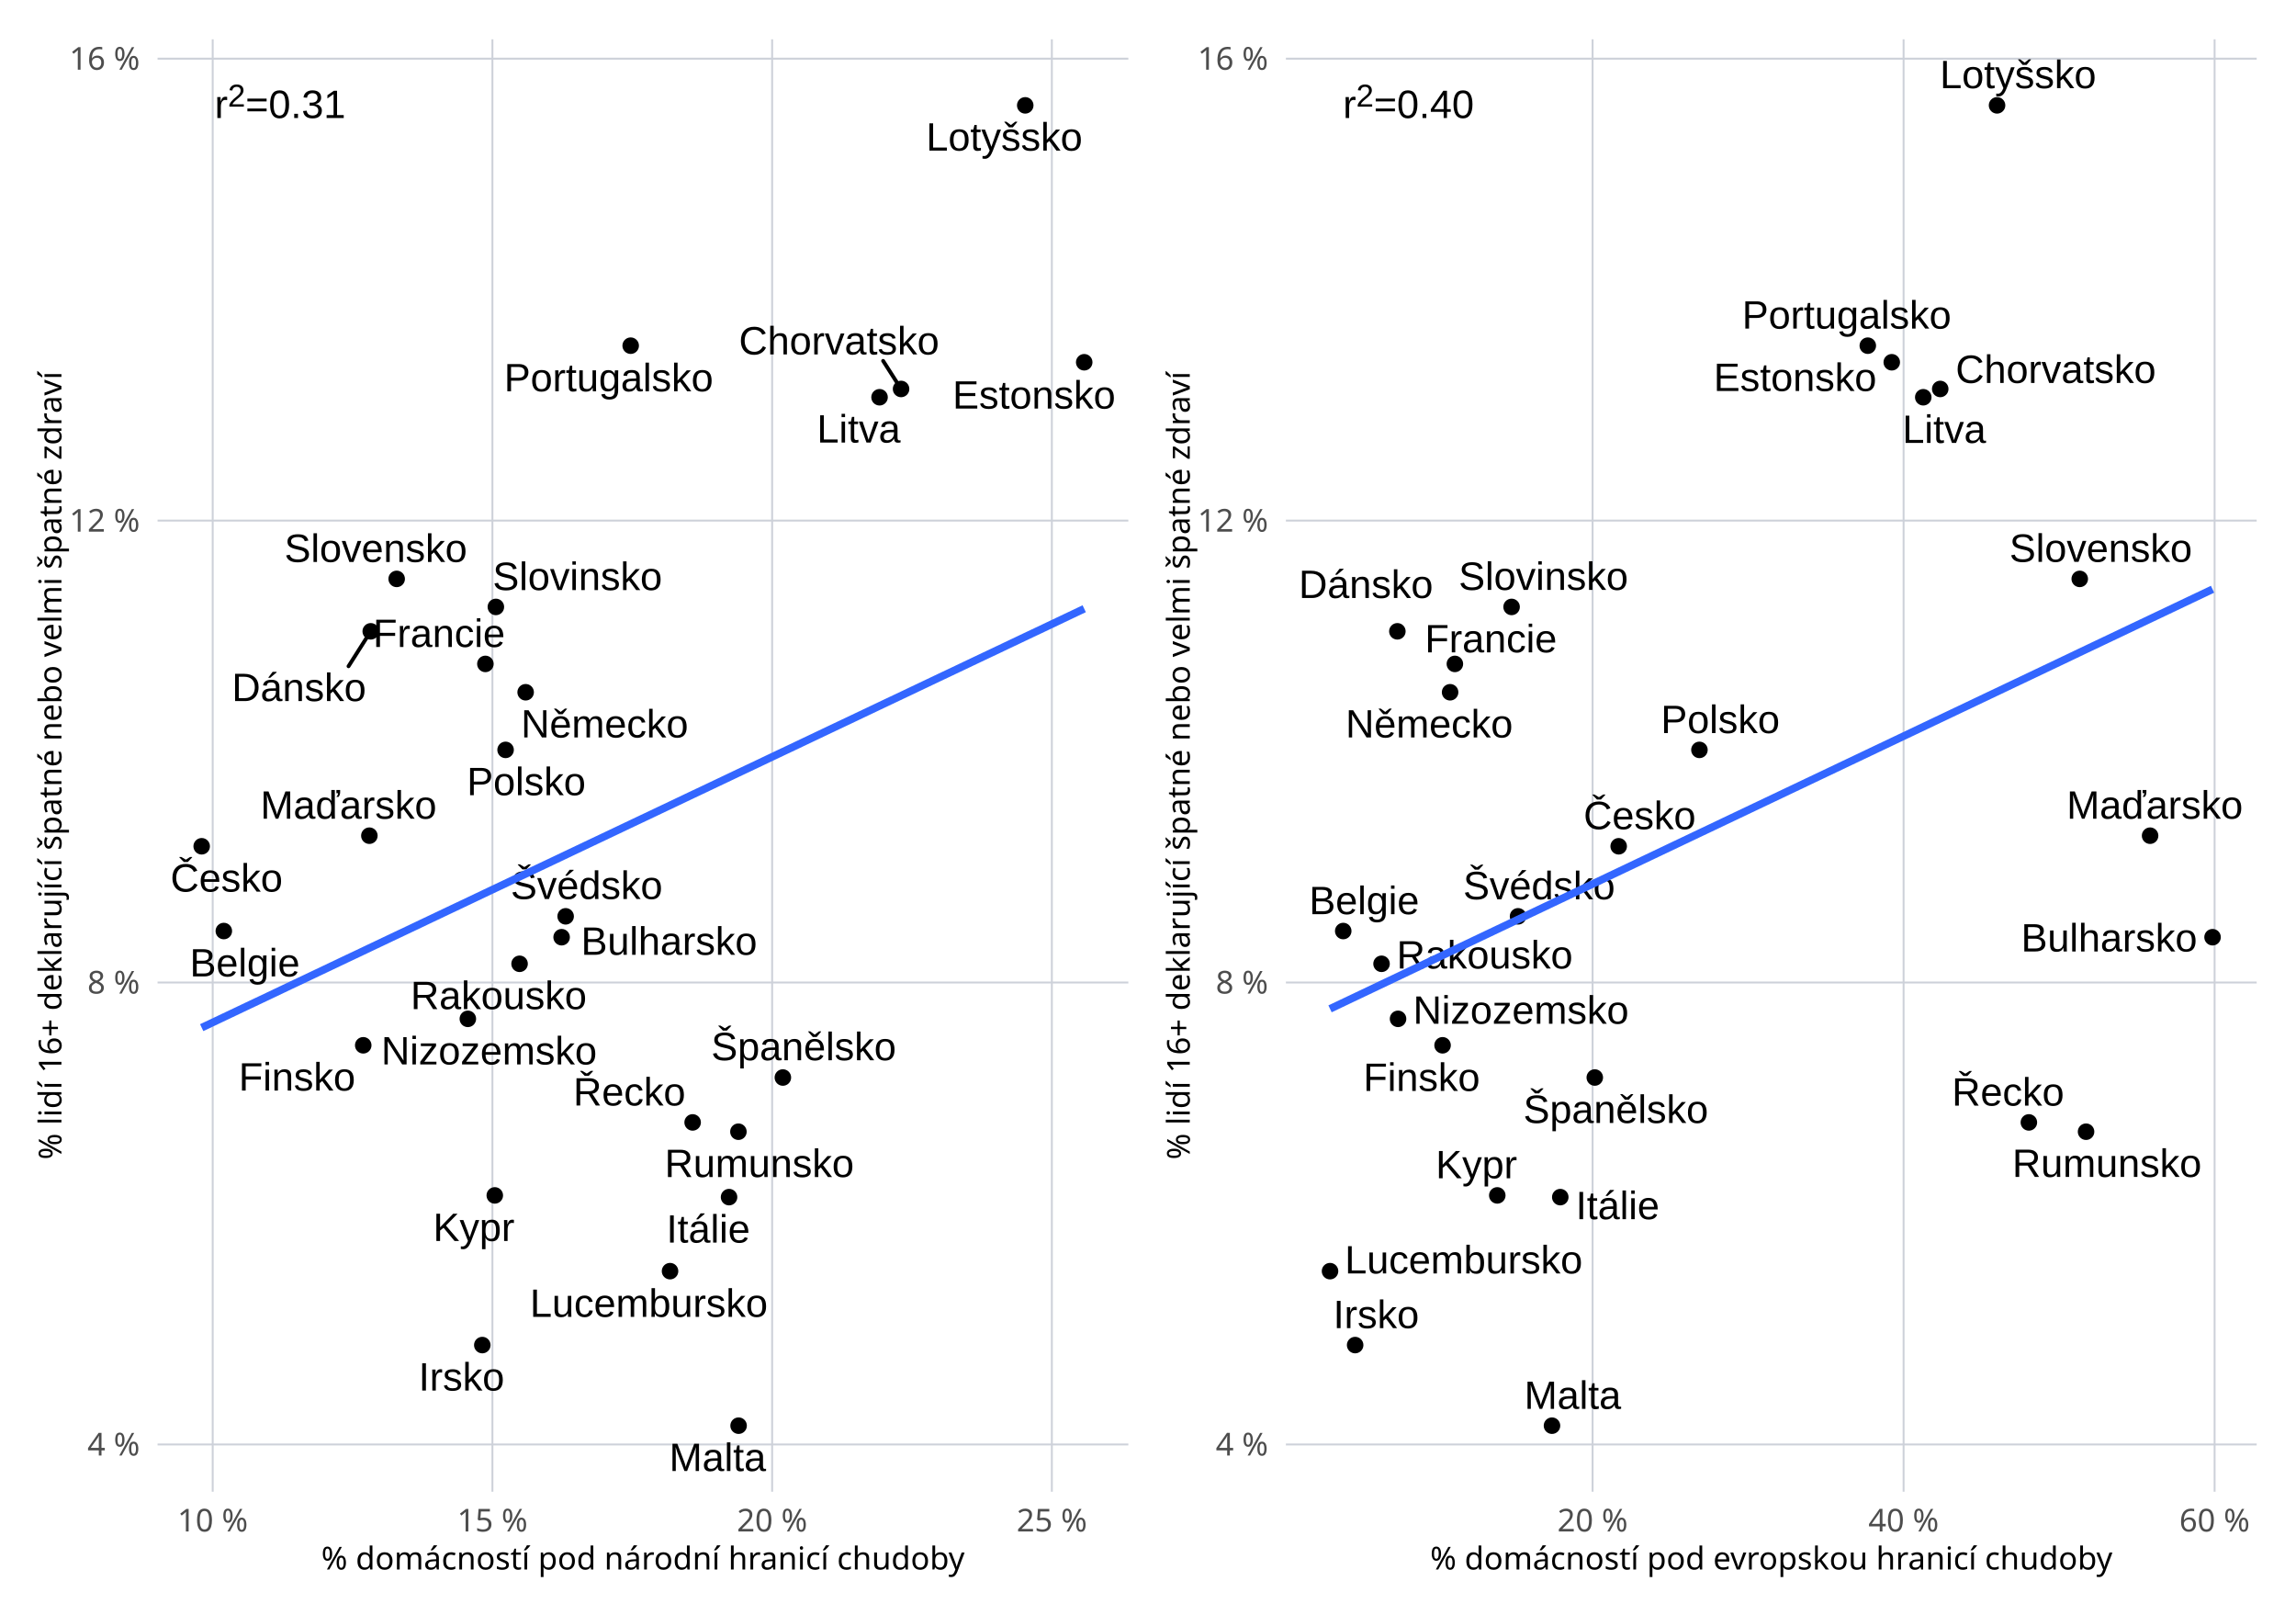
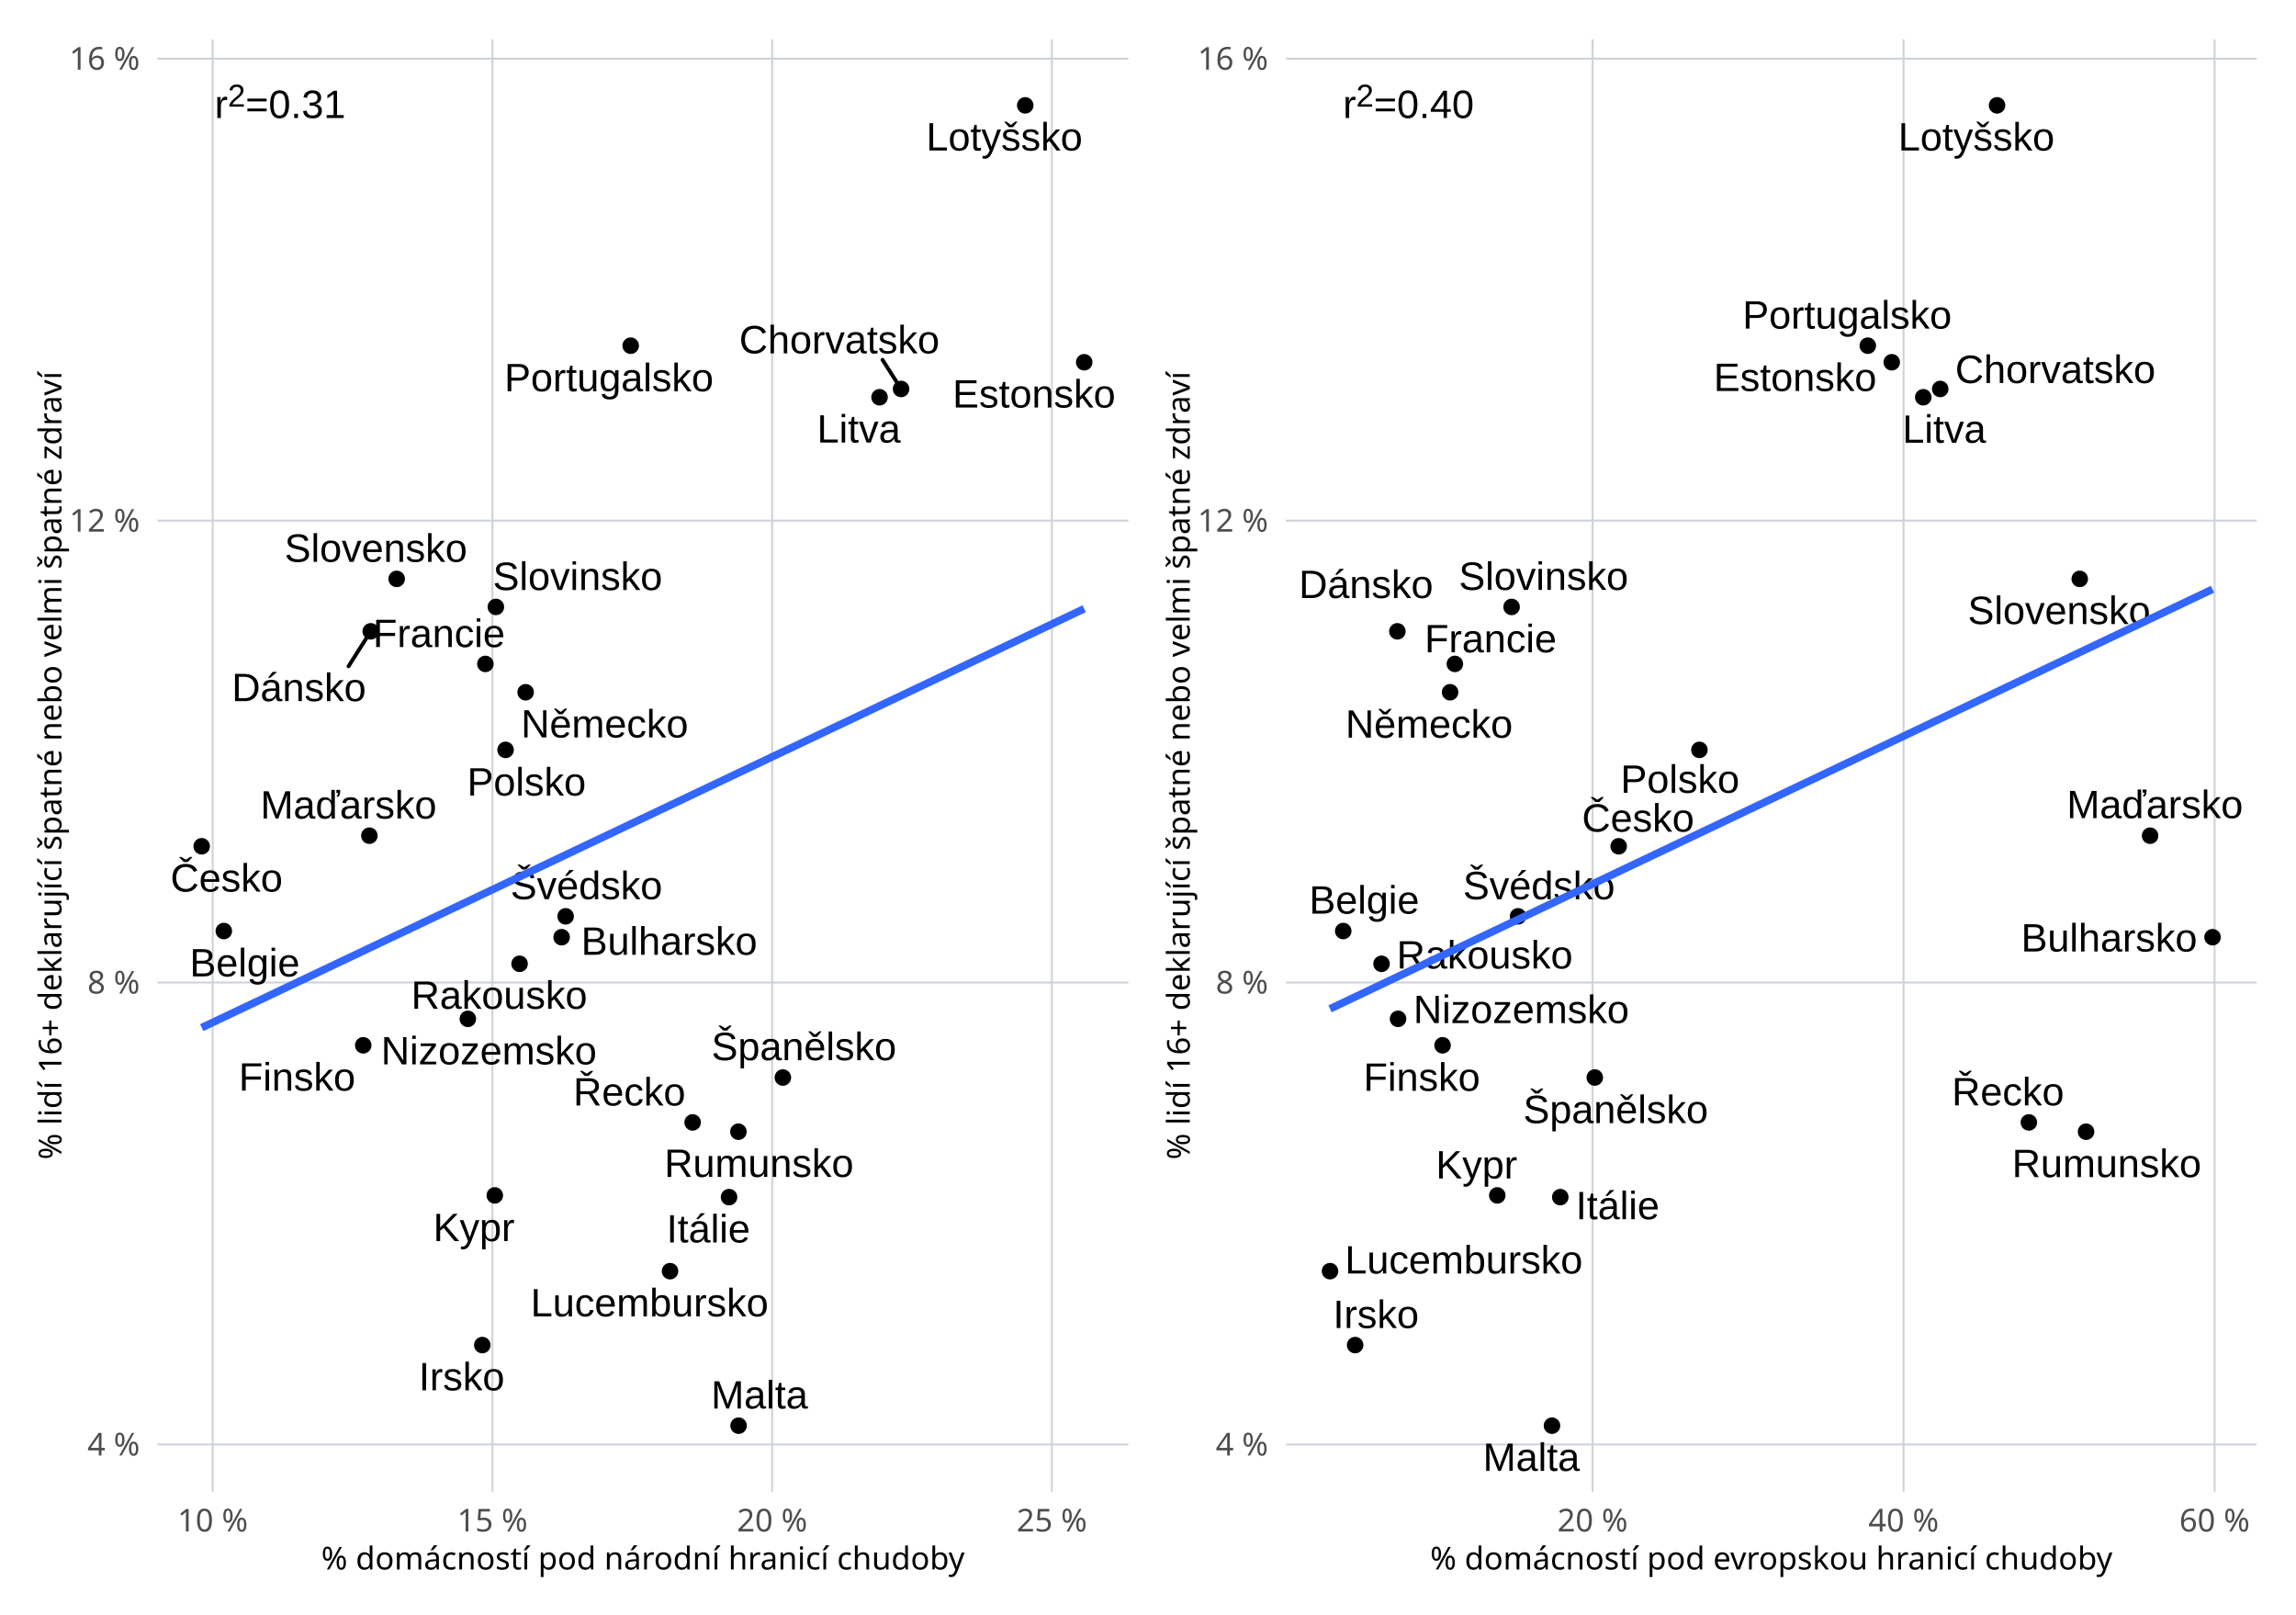
<svg xmlns="http://www.w3.org/2000/svg" class="svglite" width="640.00pt" height="450.00pt" viewBox="0 0 640.00 450.00">
  <defs>
    <style type="text/css">
    .svglite line, .svglite polyline, .svglite polygon, .svglite path, .svglite rect, .svglite circle {
      fill: none;
      stroke: #000000;
      stroke-linecap: round;
      stroke-linejoin: round;
      stroke-miterlimit: 10.00;
    }
    .svglite text {
      white-space: pre;
    }
  </style>
  </defs>
  <rect width="100%" height="100%" style="stroke: none; fill: #FFFFFF;" />
  <defs>
    <clipPath id="cpMC4wMHw2NDAuMDB8MC4wMHw0NTAuMDA=">
      <rect x="0.00" y="0.00" width="640.00" height="450.00" />
    </clipPath>
  </defs>
  <g clip-path="url(#cpMC4wMHw2NDAuMDB8MC4wMHw0NTAuMDA=)">
    <rect x="0" y="0.00" width="640.00" height="450.00" style="stroke-width: 1.07; stroke: #FFFFFF; fill: #FFFFFF;" />
  </g>
  <defs>
    <clipPath id="cpNDMuOTJ8NjI5LjA0fDEwLjk2fDQxNS42OQ==">
      <rect x="43.92" y="10.96" width="585.12" height="404.73" />
    </clipPath>
  </defs>
  <g clip-path="url(#cpNDMuOTJ8NjI5LjA0fDEwLjk2fDQxNS42OQ==)">
</g>
  <g clip-path="url(#cpMC4wMHw2NDAuMDB8MC4wMHw0NTAuMDA=)">
</g>
  <defs>
    <clipPath id="cpNS40OHwzMjAuMDB8NS40OHw0NDQuNTI=">
      <rect x="5.48" y="5.48" width="314.52" height="439.04" />
    </clipPath>
  </defs>
  <g clip-path="url(#cpNS40OHwzMjAuMDB8NS40OHw0NDQuNTI=)">
</g>
  <g clip-path="url(#cpMC4wMHw2NDAuMDB8MC4wMHw0NTAuMDA=)">
</g>
  <defs>
    <clipPath id="cpNDMuOTJ8MzE0LjUyfDEwLjk2fDQxNS42OQ==">
      <rect x="43.92" y="10.96" width="270.60" height="404.73" />
    </clipPath>
  </defs>
  <g clip-path="url(#cpNDMuOTJ8MzE0LjUyfDEwLjk2fDQxNS42OQ==)">
    <polyline points="43.92,402.52 314.52,402.52 " style="stroke-width: 0.53; stroke: #CDD1D9; stroke-linecap: butt;" />
    <polyline points="43.92,273.79 314.52,273.79 " style="stroke-width: 0.53; stroke: #CDD1D9; stroke-linecap: butt;" />
    <polyline points="43.92,145.07 314.52,145.07 " style="stroke-width: 0.53; stroke: #CDD1D9; stroke-linecap: butt;" />
    <polyline points="43.92,16.35 314.52,16.35 " style="stroke-width: 0.53; stroke: #CDD1D9; stroke-linecap: butt;" />
    <polyline points="59.29,415.69 59.29,10.96 " style="stroke-width: 0.53; stroke: #CDD1D9; stroke-linecap: butt;" />
    <polyline points="137.26,415.69 137.26,10.96 " style="stroke-width: 0.53; stroke: #CDD1D9; stroke-linecap: butt;" />
    <polyline points="215.23,415.69 215.23,10.96 " style="stroke-width: 0.53; stroke: #CDD1D9; stroke-linecap: butt;" />
    <polyline points="293.20,415.69 293.20,10.96 " style="stroke-width: 0.53; stroke: #CDD1D9; stroke-linecap: butt;" />
    <circle cx="156.55" cy="261.17" r="1.95" style="stroke-width: 0.71; fill: #000000;" />
    <circle cx="102.96" cy="232.88" r="1.95" style="stroke-width: 0.71; fill: #000000;" />
    <circle cx="110.57" cy="161.32" r="1.95" style="stroke-width: 0.71; fill: #000000;" />
    <circle cx="193.07" cy="312.78" r="1.95" style="stroke-width: 0.71; fill: #000000;" />
    <circle cx="205.83" cy="315.37" r="1.95" style="stroke-width: 0.71; fill: #000000;" />
    <circle cx="251.17" cy="108.39" r="1.95" style="stroke-width: 0.71; fill: #000000;" />
    <circle cx="285.78" cy="29.36" r="1.95" style="stroke-width: 0.71; fill: #000000;" />
    <circle cx="245.17" cy="110.70" r="1.95" style="stroke-width: 0.71; fill: #000000;" />
    <circle cx="175.80" cy="96.33" r="1.95" style="stroke-width: 0.71; fill: #000000;" />
    <circle cx="302.22" cy="100.95" r="1.95" style="stroke-width: 0.71; fill: #000000;" />
    <circle cx="140.93" cy="208.97" r="1.95" style="stroke-width: 0.71; fill: #000000;" />
    <circle cx="56.22" cy="235.83" r="1.95" style="stroke-width: 0.71; fill: #000000;" />
    <circle cx="205.88" cy="397.29" r="1.95" style="stroke-width: 0.71; fill: #000000;" />
    <circle cx="137.92" cy="333.12" r="1.95" style="stroke-width: 0.71; fill: #000000;" />
    <circle cx="218.22" cy="300.27" r="1.95" style="stroke-width: 0.71; fill: #000000;" />
    <circle cx="138.22" cy="169.13" r="1.95" style="stroke-width: 0.71; fill: #000000;" />
    <circle cx="203.22" cy="333.60" r="1.95" style="stroke-width: 0.71; fill: #000000;" />
    <circle cx="135.30" cy="185.01" r="1.95" style="stroke-width: 0.71; fill: #000000;" />
    <circle cx="146.52" cy="192.91" r="1.95" style="stroke-width: 0.71; fill: #000000;" />
    <circle cx="157.67" cy="255.35" r="1.95" style="stroke-width: 0.71; fill: #000000;" />
    <circle cx="103.34" cy="175.93" r="1.95" style="stroke-width: 0.71; fill: #000000;" />
    <circle cx="62.39" cy="259.45" r="1.95" style="stroke-width: 0.71; fill: #000000;" />
    <circle cx="130.41" cy="283.92" r="1.95" style="stroke-width: 0.71; fill: #000000;" />
    <circle cx="101.25" cy="291.29" r="1.95" style="stroke-width: 0.71; fill: #000000;" />
    <circle cx="134.44" cy="374.83" r="1.95" style="stroke-width: 0.71; fill: #000000;" />
    <circle cx="144.83" cy="268.58" r="1.95" style="stroke-width: 0.71; fill: #000000;" />
    <circle cx="186.77" cy="354.23" r="1.95" style="stroke-width: 0.71; fill: #000000;" />
-     <line x1="246.17" y1="100.57" x2="250.66" y2="107.59" style="stroke-width: 1.07;" />
-     <line x1="97.15" y1="185.66" x2="102.83" y2="176.73" style="stroke-width: 1.07;" />
-     <text x="186.50" y="266.07" text-anchor="middle" style="font-size: 11.04px; font-family: &quot;Arial&quot;;" textLength="49.05px" lengthAdjust="spacingAndGlyphs">Bulharsko</text>
-     <text x="97.15" y="228.15" text-anchor="middle" style="font-size: 11.04px; font-family: &quot;Arial&quot;;" textLength="49.57px" lengthAdjust="spacingAndGlyphs">Maďarsko</text>
-     <text x="104.74" y="156.60" text-anchor="middle" style="font-size: 11.04px; font-family: &quot;Arial&quot;;" textLength="50.89px" lengthAdjust="spacingAndGlyphs">Slovensko</text>
-     <text x="175.44" y="308.06" text-anchor="middle" style="font-size: 11.04px; font-family: &quot;Arial&quot;;" textLength="31.26px" lengthAdjust="spacingAndGlyphs">Řecko</text>
-     <text x="211.66" y="328.00" text-anchor="middle" style="font-size: 11.04px; font-family: &quot;Arial&quot;;" textLength="52.72px" lengthAdjust="spacingAndGlyphs">Rumunsko</text>
-     <text x="233.88" y="98.77" text-anchor="middle" style="font-size: 11.04px; font-family: &quot;Arial&quot;;" textLength="55.79px" lengthAdjust="spacingAndGlyphs">Chorvatsko</text>
-     <text x="279.95" y="41.96" text-anchor="middle" style="font-size: 11.04px; font-family: &quot;Arial&quot;;" textLength="43.53px" lengthAdjust="spacingAndGlyphs">Lotyšsko</text>
-     <text x="239.37" y="123.32" text-anchor="middle" style="font-size: 11.04px; font-family: &quot;Arial&quot;;" textLength="23.30px" lengthAdjust="spacingAndGlyphs">Litva</text>
-     <text x="169.66" y="109.05" text-anchor="middle" style="font-size: 11.04px; font-family: &quot;Arial&quot;;" textLength="58.25px" lengthAdjust="spacingAndGlyphs">Portugalsko</text>
-     <text x="288.23" y="113.86" text-anchor="middle" style="font-size: 11.04px; font-family: &quot;Arial&quot;;" textLength="45.37px" lengthAdjust="spacingAndGlyphs">Estonsko</text>
-     <text x="146.70" y="221.59" text-anchor="middle" style="font-size: 11.04px; font-family: &quot;Arial&quot;;" textLength="33.11px" lengthAdjust="spacingAndGlyphs">Polsko</text>
-     <text x="63.15" y="248.47" text-anchor="middle" style="font-size: 11.04px; font-family: &quot;Arial&quot;;" textLength="31.26px" lengthAdjust="spacingAndGlyphs">Česko</text>
-     <text x="200.04" y="409.93" text-anchor="middle" style="font-size: 11.04px; font-family: &quot;Arial&quot;;" textLength="26.97px" lengthAdjust="spacingAndGlyphs">Malta</text>
-     <text x="132.08" y="345.82" text-anchor="middle" style="font-size: 11.04px; font-family: &quot;Arial&quot;;" textLength="22.68px" lengthAdjust="spacingAndGlyphs">Kypr</text>
-     <text x="224.02" y="295.45" text-anchor="middle" style="font-size: 11.04px; font-family: &quot;Arial&quot;;" textLength="51.51px" lengthAdjust="spacingAndGlyphs">Španělsko</text>
-     <text x="160.96" y="164.43" text-anchor="middle" style="font-size: 11.04px; font-family: &quot;Arial&quot;;" textLength="47.20px" lengthAdjust="spacingAndGlyphs">Slovinsko</text>
-     <text x="197.42" y="346.27" text-anchor="middle" style="font-size: 11.04px; font-family: &quot;Arial&quot;;" textLength="23.30px" lengthAdjust="spacingAndGlyphs">Itálie</text>
-     <text x="122.38" y="180.29" text-anchor="middle" style="font-size: 11.04px; font-family: &quot;Arial&quot;;" textLength="36.78px" lengthAdjust="spacingAndGlyphs">Francie</text>
+     <line x1="246.00" y1="100.27" x2="250.66" y2="107.58" style="stroke-width: 1.07;" />
+     <line x1="97.15" y1="185.67" x2="102.83" y2="176.73" style="stroke-width: 1.07;" />
+     <text x="186.53" y="266.06" text-anchor="middle" style="font-size: 11.04px; font-family: &quot;Arial&quot;;" textLength="49.05px" lengthAdjust="spacingAndGlyphs">Bulharsko</text>
+     <text x="97.15" y="228.10" text-anchor="middle" style="font-size: 11.04px; font-family: &quot;Arial&quot;;" textLength="49.57px" lengthAdjust="spacingAndGlyphs">Maďarsko</text>
+     <text x="104.77" y="156.56" text-anchor="middle" style="font-size: 11.04px; font-family: &quot;Arial&quot;;" textLength="50.89px" lengthAdjust="spacingAndGlyphs">Slovensko</text>
+     <text x="175.44" y="308.07" text-anchor="middle" style="font-size: 11.04px; font-family: &quot;Arial&quot;;" textLength="31.26px" lengthAdjust="spacingAndGlyphs">Řecko</text>
+     <text x="211.56" y="327.97" text-anchor="middle" style="font-size: 11.04px; font-family: &quot;Arial&quot;;" textLength="52.72px" lengthAdjust="spacingAndGlyphs">Rumunsko</text>
+     <text x="233.96" y="98.47" text-anchor="middle" style="font-size: 11.04px; font-family: &quot;Arial&quot;;" textLength="55.79px" lengthAdjust="spacingAndGlyphs">Chorvatsko</text>
+     <text x="279.96" y="41.94" text-anchor="middle" style="font-size: 11.04px; font-family: &quot;Arial&quot;;" textLength="43.53px" lengthAdjust="spacingAndGlyphs">Lotyšsko</text>
+     <text x="239.40" y="123.33" text-anchor="middle" style="font-size: 11.04px; font-family: &quot;Arial&quot;;" textLength="23.30px" lengthAdjust="spacingAndGlyphs">Litva</text>
+     <text x="169.74" y="109.03" text-anchor="middle" style="font-size: 11.04px; font-family: &quot;Arial&quot;;" textLength="58.25px" lengthAdjust="spacingAndGlyphs">Portugalsko</text>
+     <text x="288.23" y="113.56" text-anchor="middle" style="font-size: 11.04px; font-family: &quot;Arial&quot;;" textLength="45.37px" lengthAdjust="spacingAndGlyphs">Estonsko</text>
+     <text x="146.77" y="221.69" text-anchor="middle" style="font-size: 11.04px; font-family: &quot;Arial&quot;;" textLength="33.11px" lengthAdjust="spacingAndGlyphs">Polsko</text>
+     <text x="63.15" y="248.46" text-anchor="middle" style="font-size: 11.04px; font-family: &quot;Arial&quot;;" textLength="31.26px" lengthAdjust="spacingAndGlyphs">Česko</text>
+     <text x="211.71" y="392.51" text-anchor="middle" style="font-size: 11.04px; font-family: &quot;Arial&quot;;" textLength="26.97px" lengthAdjust="spacingAndGlyphs">Malta</text>
+     <text x="132.10" y="345.86" text-anchor="middle" style="font-size: 11.04px; font-family: &quot;Arial&quot;;" textLength="22.68px" lengthAdjust="spacingAndGlyphs">Kypr</text>
+     <text x="224.09" y="295.44" text-anchor="middle" style="font-size: 11.04px; font-family: &quot;Arial&quot;;" textLength="51.51px" lengthAdjust="spacingAndGlyphs">Španělsko</text>
+     <text x="161.01" y="164.42" text-anchor="middle" style="font-size: 11.04px; font-family: &quot;Arial&quot;;" textLength="47.20px" lengthAdjust="spacingAndGlyphs">Slovinsko</text>
+     <text x="197.45" y="346.23" text-anchor="middle" style="font-size: 11.04px; font-family: &quot;Arial&quot;;" textLength="23.30px" lengthAdjust="spacingAndGlyphs">Itálie</text>
+     <text x="122.36" y="180.31" text-anchor="middle" style="font-size: 11.04px; font-family: &quot;Arial&quot;;" textLength="36.78px" lengthAdjust="spacingAndGlyphs">Francie</text>
    <text x="168.54" y="205.51" text-anchor="middle" style="font-size: 11.04px; font-family: &quot;Arial&quot;;" textLength="46.58px" lengthAdjust="spacingAndGlyphs">Německo</text>
-     <text x="163.52" y="250.52" text-anchor="middle" style="font-size: 11.04px; font-family: &quot;Arial&quot;;" textLength="42.31px" lengthAdjust="spacingAndGlyphs">Švédsko</text>
-     <text x="83.34" y="195.37" text-anchor="middle" style="font-size: 11.04px; font-family: &quot;Arial&quot;;" textLength="37.40px" lengthAdjust="spacingAndGlyphs">Dánsko</text>
-     <text x="68.24" y="272.10" text-anchor="middle" style="font-size: 11.04px; font-family: &quot;Arial&quot;;" textLength="30.66px" lengthAdjust="spacingAndGlyphs">Belgie</text>
-     <text x="136.32" y="296.62" text-anchor="middle" style="font-size: 11.04px; font-family: &quot;Arial&quot;;" textLength="60.06px" lengthAdjust="spacingAndGlyphs">Nizozemsko</text>
-     <text x="82.80" y="303.91" text-anchor="middle" style="font-size: 11.04px; font-family: &quot;Arial&quot;;" textLength="32.49px" lengthAdjust="spacingAndGlyphs">Finsko</text>
-     <text x="128.64" y="387.49" text-anchor="middle" style="font-size: 11.04px; font-family: &quot;Arial&quot;;" textLength="23.90px" lengthAdjust="spacingAndGlyphs">Irsko</text>
-     <text x="138.99" y="281.21" text-anchor="middle" style="font-size: 11.04px; font-family: &quot;Arial&quot;;" textLength="49.05px" lengthAdjust="spacingAndGlyphs">Rakousko</text>
-     <text x="180.86" y="366.96" text-anchor="middle" style="font-size: 11.04px; font-family: &quot;Arial&quot;;" textLength="66.21px" lengthAdjust="spacingAndGlyphs">Lucembursko</text>
+     <text x="163.47" y="250.57" text-anchor="middle" style="font-size: 11.04px; font-family: &quot;Arial&quot;;" textLength="42.31px" lengthAdjust="spacingAndGlyphs">Švédsko</text>
+     <text x="83.32" y="195.38" text-anchor="middle" style="font-size: 11.04px; font-family: &quot;Arial&quot;;" textLength="37.40px" lengthAdjust="spacingAndGlyphs">Dánsko</text>
+     <text x="68.22" y="272.09" text-anchor="middle" style="font-size: 11.04px; font-family: &quot;Arial&quot;;" textLength="30.66px" lengthAdjust="spacingAndGlyphs">Belgie</text>
+     <text x="136.27" y="296.60" text-anchor="middle" style="font-size: 11.04px; font-family: &quot;Arial&quot;;" textLength="60.06px" lengthAdjust="spacingAndGlyphs">Nizozemsko</text>
+     <text x="82.81" y="303.92" text-anchor="middle" style="font-size: 11.04px; font-family: &quot;Arial&quot;;" textLength="32.49px" lengthAdjust="spacingAndGlyphs">Finsko</text>
+     <text x="128.68" y="387.44" text-anchor="middle" style="font-size: 11.04px; font-family: &quot;Arial&quot;;" textLength="23.90px" lengthAdjust="spacingAndGlyphs">Irsko</text>
+     <text x="139.15" y="281.12" text-anchor="middle" style="font-size: 11.04px; font-family: &quot;Arial&quot;;" textLength="49.05px" lengthAdjust="spacingAndGlyphs">Rakousko</text>
+     <text x="181.05" y="366.83" text-anchor="middle" style="font-size: 11.04px; font-family: &quot;Arial&quot;;" textLength="66.21px" lengthAdjust="spacingAndGlyphs">Lucembursko</text>
    <polyline points="56.22,286.37 59.34,284.90 62.45,283.42 65.57,281.94 68.68,280.46 71.79,278.99 74.91,277.51 78.02,276.03 81.13,274.55 84.25,273.08 87.36,271.60 90.48,270.12 93.59,268.64 96.70,267.16 99.82,265.69 102.93,264.21 106.05,262.73 109.16,261.25 112.27,259.78 115.39,258.30 118.50,256.82 121.62,255.34 124.73,253.86 127.84,252.39 130.96,250.91 134.07,249.43 137.18,247.95 140.30,246.48 143.41,245.00 146.53,243.52 149.64,242.04 152.75,240.57 155.87,239.09 158.98,237.61 162.10,236.13 165.21,234.65 168.32,233.18 171.44,231.70 174.55,230.22 177.67,228.74 180.78,227.27 183.89,225.79 187.01,224.31 190.12,222.83 193.23,221.35 196.35,219.88 199.46,218.40 202.58,216.92 205.69,215.44 208.80,213.97 211.92,212.49 215.03,211.01 218.15,209.53 221.26,208.06 224.37,206.58 227.49,205.10 230.60,203.62 233.72,202.14 236.83,200.67 239.94,199.19 243.06,197.71 246.17,196.23 249.28,194.76 252.40,193.28 255.51,191.80 258.63,190.32 261.74,188.84 264.85,187.37 267.97,185.89 271.08,184.41 274.20,182.93 277.31,181.46 280.42,179.98 283.54,178.50 286.65,177.02 289.77,175.55 292.88,174.07 295.99,172.59 299.11,171.11 302.22,169.63 " style="stroke-width: 2.13; stroke: #3366FF; stroke-linecap: butt;" />
    <text x="59.82" y="32.89" style="font-size: 11.04px; font-family: &quot;Arial&quot;;" textLength="3.67px" lengthAdjust="spacingAndGlyphs">r</text>
    <text x="63.50" y="29.72" style="font-size: 8.83px; font-family: &quot;Arial&quot;;" textLength="4.91px" lengthAdjust="spacingAndGlyphs">2</text>
    <text x="68.41" y="32.89" style="font-size: 11.04px; font-family: &quot;Arial&quot;;" textLength="27.91px" lengthAdjust="spacingAndGlyphs">=0.31</text>
  </g>
  <g clip-path="url(#cpMC4wMHw2NDAuMDB8MC4wMHw0NTAuMDA=)">
    <text x="38.99" y="405.60" text-anchor="end" style="font-size: 8.80px;fill: #4D4D4D; font-family: &quot;Haffer&quot;;" textLength="14.29px" lengthAdjust="spacingAndGlyphs">4 %</text>
    <text x="38.99" y="276.87" text-anchor="end" style="font-size: 8.80px;fill: #4D4D4D; font-family: &quot;Haffer&quot;;" textLength="14.03px" lengthAdjust="spacingAndGlyphs">8 %</text>
    <text x="38.99" y="148.15" text-anchor="end" style="font-size: 8.80px;fill: #4D4D4D; font-family: &quot;Haffer&quot;;" textLength="17.01px" lengthAdjust="spacingAndGlyphs">12 %</text>
    <text x="38.99" y="19.43" text-anchor="end" style="font-size: 8.80px;fill: #4D4D4D; font-family: &quot;Haffer&quot;;" textLength="17.45px" lengthAdjust="spacingAndGlyphs">16 %</text>
    <text x="59.29" y="426.78" text-anchor="middle" style="font-size: 8.80px;fill: #4D4D4D; font-family: &quot;Haffer&quot;;" textLength="17.61px" lengthAdjust="spacingAndGlyphs">10 %</text>
    <text x="137.26" y="426.78" text-anchor="middle" style="font-size: 8.80px;fill: #4D4D4D; font-family: &quot;Haffer&quot;;" textLength="17.08px" lengthAdjust="spacingAndGlyphs">15 %</text>
    <text x="215.23" y="426.78" text-anchor="middle" style="font-size: 8.80px;fill: #4D4D4D; font-family: &quot;Haffer&quot;;" textLength="19.32px" lengthAdjust="spacingAndGlyphs">20 %</text>
    <text x="293.20" y="426.78" text-anchor="middle" style="font-size: 8.80px;fill: #4D4D4D; font-family: &quot;Haffer&quot;;" textLength="18.79px" lengthAdjust="spacingAndGlyphs">25 %</text>
    <text x="179.22" y="437.36" text-anchor="middle" style="font-size: 8.80px; font-family: &quot;Haffer&quot;;" textLength="174.62px" lengthAdjust="spacingAndGlyphs">% domácností pod národní hranicí chudoby</text>
-     <text transform="translate(17.12,213.32) rotate(-90)" text-anchor="middle" style="font-size: 8.80px; font-family: &quot;Haffer&quot;;" textLength="209.90px" lengthAdjust="spacingAndGlyphs">% lidí 16+ deklarující špatné nebo velmi špatné zdraví</text>
+     <text transform="translate(17.12,213.32) rotate(-90)" text-anchor="middle" style="font-size: 8.80px; font-family: &quot;Haffer&quot;;" textLength="210.02px" lengthAdjust="spacingAndGlyphs">% lidí 16+ deklarující špatné nebo velmi špatné zdraví</text>
  </g>
  <defs>
    <clipPath id="cpMzIwLjAwfDYzNC41Mnw1LjQ4fDQ0NC41Mg==">
      <rect x="320.00" y="5.48" width="314.52" height="439.04" />
    </clipPath>
  </defs>
  <g clip-path="url(#cpMzIwLjAwfDYzNC41Mnw1LjQ4fDQ0NC41Mg==)">
</g>
  <g clip-path="url(#cpMC4wMHw2NDAuMDB8MC4wMHw0NTAuMDA=)">
</g>
  <defs>
    <clipPath id="cpMzU4LjQ0fDYyOS4wNHwxMC45Nnw0MTUuNjk=">
      <rect x="358.44" y="10.96" width="270.60" height="404.73" />
    </clipPath>
  </defs>
  <g clip-path="url(#cpMzU4LjQ0fDYyOS4wNHwxMC45Nnw0MTUuNjk=)">
    <polyline points="358.44,402.52 629.04,402.52 " style="stroke-width: 0.53; stroke: #CDD1D9; stroke-linecap: butt;" />
    <polyline points="358.44,273.79 629.04,273.79 " style="stroke-width: 0.53; stroke: #CDD1D9; stroke-linecap: butt;" />
    <polyline points="358.44,145.07 629.04,145.07 " style="stroke-width: 0.53; stroke: #CDD1D9; stroke-linecap: butt;" />
    <polyline points="358.44,16.35 629.04,16.35 " style="stroke-width: 0.53; stroke: #CDD1D9; stroke-linecap: butt;" />
    <polyline points="443.93,415.69 443.93,10.96 " style="stroke-width: 0.53; stroke: #CDD1D9; stroke-linecap: butt;" />
    <polyline points="530.62,415.69 530.62,10.96 " style="stroke-width: 0.53; stroke: #CDD1D9; stroke-linecap: butt;" />
    <polyline points="617.31,415.69 617.31,10.96 " style="stroke-width: 0.53; stroke: #CDD1D9; stroke-linecap: butt;" />
    <circle cx="616.74" cy="261.17" r="1.95" style="stroke-width: 0.71; fill: #000000;" />
    <circle cx="599.33" cy="232.88" r="1.95" style="stroke-width: 0.71; fill: #000000;" />
    <circle cx="579.72" cy="161.32" r="1.95" style="stroke-width: 0.71; fill: #000000;" />
    <circle cx="565.54" cy="312.78" r="1.95" style="stroke-width: 0.71; fill: #000000;" />
    <circle cx="581.48" cy="315.37" r="1.95" style="stroke-width: 0.71; fill: #000000;" />
    <circle cx="540.83" cy="108.39" r="1.95" style="stroke-width: 0.71; fill: #000000;" />
    <circle cx="556.67" cy="29.36" r="1.95" style="stroke-width: 0.71; fill: #000000;" />
    <circle cx="536.10" cy="110.70" r="1.95" style="stroke-width: 0.71; fill: #000000;" />
    <circle cx="520.64" cy="96.33" r="1.95" style="stroke-width: 0.71; fill: #000000;" />
    <circle cx="527.32" cy="100.95" r="1.95" style="stroke-width: 0.71; fill: #000000;" />
    <circle cx="473.71" cy="208.97" r="1.95" style="stroke-width: 0.71; fill: #000000;" />
    <circle cx="451.20" cy="235.83" r="1.95" style="stroke-width: 0.71; fill: #000000;" />
    <circle cx="432.61" cy="397.29" r="1.95" style="stroke-width: 0.71; fill: #000000;" />
    <circle cx="417.36" cy="333.12" r="1.95" style="stroke-width: 0.71; fill: #000000;" />
    <circle cx="444.54" cy="300.27" r="1.95" style="stroke-width: 0.71; fill: #000000;" />
    <circle cx="421.35" cy="169.13" r="1.95" style="stroke-width: 0.71; fill: #000000;" />
    <circle cx="434.92" cy="333.60" r="1.95" style="stroke-width: 0.71; fill: #000000;" />
    <circle cx="405.54" cy="185.01" r="1.95" style="stroke-width: 0.71; fill: #000000;" />
    <circle cx="404.21" cy="192.91" r="1.95" style="stroke-width: 0.71; fill: #000000;" />
    <circle cx="423.15" cy="255.35" r="1.95" style="stroke-width: 0.71; fill: #000000;" />
    <circle cx="389.51" cy="175.93" r="1.95" style="stroke-width: 0.71; fill: #000000;" />
    <circle cx="374.42" cy="259.45" r="1.95" style="stroke-width: 0.71; fill: #000000;" />
    <circle cx="389.70" cy="283.92" r="1.95" style="stroke-width: 0.71; fill: #000000;" />
    <circle cx="402.11" cy="291.29" r="1.95" style="stroke-width: 0.71; fill: #000000;" />
    <circle cx="377.74" cy="374.83" r="1.95" style="stroke-width: 0.71; fill: #000000;" />
    <circle cx="385.10" cy="268.58" r="1.95" style="stroke-width: 0.71; fill: #000000;" />
    <circle cx="370.74" cy="354.23" r="1.95" style="stroke-width: 0.71; fill: #000000;" />
-     <text x="587.91" y="265.14" text-anchor="middle" style="font-size: 11.04px; font-family: &quot;Arial&quot;;" textLength="49.05px" lengthAdjust="spacingAndGlyphs">Bulharsko</text>
-     <text x="600.63" y="228.14" text-anchor="middle" style="font-size: 11.04px; font-family: &quot;Arial&quot;;" textLength="49.57px" lengthAdjust="spacingAndGlyphs">Maďarsko</text>
-     <text x="585.58" y="156.57" text-anchor="middle" style="font-size: 11.04px; font-family: &quot;Arial&quot;;" textLength="50.89px" lengthAdjust="spacingAndGlyphs">Slovensko</text>
-     <text x="559.73" y="308.10" text-anchor="middle" style="font-size: 11.04px; font-family: &quot;Arial&quot;;" textLength="31.26px" lengthAdjust="spacingAndGlyphs">Řecko</text>
-     <text x="587.30" y="327.97" text-anchor="middle" style="font-size: 11.04px; font-family: &quot;Arial&quot;;" textLength="52.72px" lengthAdjust="spacingAndGlyphs">Rumunsko</text>
-     <text x="573.04" y="106.72" text-anchor="middle" style="font-size: 11.04px; font-family: &quot;Arial&quot;;" textLength="55.79px" lengthAdjust="spacingAndGlyphs">Chorvatsko</text>
-     <text x="562.52" y="24.58" text-anchor="middle" style="font-size: 11.04px; font-family: &quot;Arial&quot;;" textLength="43.53px" lengthAdjust="spacingAndGlyphs">Lotyšsko</text>
-     <text x="541.94" y="123.43" text-anchor="middle" style="font-size: 11.04px; font-family: &quot;Arial&quot;;" textLength="23.30px" lengthAdjust="spacingAndGlyphs">Litva</text>
-     <text x="514.75" y="91.57" text-anchor="middle" style="font-size: 11.04px; font-family: &quot;Arial&quot;;" textLength="58.25px" lengthAdjust="spacingAndGlyphs">Portugalsko</text>
+     <text x="587.91" y="265.15" text-anchor="middle" style="font-size: 11.04px; font-family: &quot;Arial&quot;;" textLength="49.05px" lengthAdjust="spacingAndGlyphs">Bulharsko</text>
+     <text x="600.66" y="228.00" text-anchor="middle" style="font-size: 11.04px; font-family: &quot;Arial&quot;;" textLength="49.57px" lengthAdjust="spacingAndGlyphs">Maďarsko</text>
+     <text x="573.98" y="173.91" text-anchor="middle" style="font-size: 11.04px; font-family: &quot;Arial&quot;;" textLength="50.89px" lengthAdjust="spacingAndGlyphs">Slovensko</text>
+     <text x="559.71" y="308.03" text-anchor="middle" style="font-size: 11.04px; font-family: &quot;Arial&quot;;" textLength="31.26px" lengthAdjust="spacingAndGlyphs">Řecko</text>
+     <text x="587.23" y="328.02" text-anchor="middle" style="font-size: 11.04px; font-family: &quot;Arial&quot;;" textLength="52.72px" lengthAdjust="spacingAndGlyphs">Rumunsko</text>
+     <text x="572.92" y="106.74" text-anchor="middle" style="font-size: 11.04px; font-family: &quot;Arial&quot;;" textLength="55.79px" lengthAdjust="spacingAndGlyphs">Chorvatsko</text>
+     <text x="550.90" y="41.94" text-anchor="middle" style="font-size: 11.04px; font-family: &quot;Arial&quot;;" textLength="43.53px" lengthAdjust="spacingAndGlyphs">Lotyšsko</text>
+     <text x="541.94" y="123.38" text-anchor="middle" style="font-size: 11.04px; font-family: &quot;Arial&quot;;" textLength="23.30px" lengthAdjust="spacingAndGlyphs">Litva</text>
+     <text x="514.88" y="91.57" text-anchor="middle" style="font-size: 11.04px; font-family: &quot;Arial&quot;;" textLength="58.25px" lengthAdjust="spacingAndGlyphs">Portugalsko</text>
    <text x="500.38" y="108.96" text-anchor="middle" style="font-size: 11.04px; font-family: &quot;Arial&quot;;" textLength="45.37px" lengthAdjust="spacingAndGlyphs">Estonsko</text>
-     <text x="479.53" y="204.29" text-anchor="middle" style="font-size: 11.04px; font-family: &quot;Arial&quot;;" textLength="33.11px" lengthAdjust="spacingAndGlyphs">Polsko</text>
-     <text x="457.05" y="231.06" text-anchor="middle" style="font-size: 11.04px; font-family: &quot;Arial&quot;;" textLength="31.26px" lengthAdjust="spacingAndGlyphs">Česko</text>
-     <text x="438.38" y="392.61" text-anchor="middle" style="font-size: 11.04px; font-family: &quot;Arial&quot;;" textLength="26.97px" lengthAdjust="spacingAndGlyphs">Malta</text>
-     <text x="411.55" y="328.34" text-anchor="middle" style="font-size: 11.04px; font-family: &quot;Arial&quot;;" textLength="22.68px" lengthAdjust="spacingAndGlyphs">Kypr</text>
-     <text x="450.40" y="312.94" text-anchor="middle" style="font-size: 11.04px; font-family: &quot;Arial&quot;;" textLength="51.51px" lengthAdjust="spacingAndGlyphs">Španělsko</text>
-     <text x="430.22" y="164.39" text-anchor="middle" style="font-size: 11.04px; font-family: &quot;Arial&quot;;" textLength="47.20px" lengthAdjust="spacingAndGlyphs">Slovinsko</text>
-     <text x="450.90" y="339.75" text-anchor="middle" style="font-size: 11.04px; font-family: &quot;Arial&quot;;" textLength="23.30px" lengthAdjust="spacingAndGlyphs">Itálie</text>
-     <text x="415.58" y="181.79" text-anchor="middle" style="font-size: 11.04px; font-family: &quot;Arial&quot;;" textLength="36.78px" lengthAdjust="spacingAndGlyphs">Francie</text>
-     <text x="398.39" y="205.51" text-anchor="middle" style="font-size: 11.04px; font-family: &quot;Arial&quot;;" textLength="46.58px" lengthAdjust="spacingAndGlyphs">Německo</text>
-     <text x="429.02" y="250.60" text-anchor="middle" style="font-size: 11.04px; font-family: &quot;Arial&quot;;" textLength="42.31px" lengthAdjust="spacingAndGlyphs">Švédsko</text>
-     <text x="380.74" y="166.64" text-anchor="middle" style="font-size: 11.04px; font-family: &quot;Arial&quot;;" textLength="37.40px" lengthAdjust="spacingAndGlyphs">Dánsko</text>
-     <text x="380.26" y="254.75" text-anchor="middle" style="font-size: 11.04px; font-family: &quot;Arial&quot;;" textLength="30.66px" lengthAdjust="spacingAndGlyphs">Belgie</text>
-     <text x="423.95" y="285.29" text-anchor="middle" style="font-size: 11.04px; font-family: &quot;Arial&quot;;" textLength="60.06px" lengthAdjust="spacingAndGlyphs">Nizozemsko</text>
-     <text x="396.27" y="304.01" text-anchor="middle" style="font-size: 11.04px; font-family: &quot;Arial&quot;;" textLength="32.49px" lengthAdjust="spacingAndGlyphs">Finsko</text>
-     <text x="383.59" y="370.11" text-anchor="middle" style="font-size: 11.04px; font-family: &quot;Arial&quot;;" textLength="23.90px" lengthAdjust="spacingAndGlyphs">Irsko</text>
-     <text x="413.85" y="269.89" text-anchor="middle" style="font-size: 11.04px; font-family: &quot;Arial&quot;;" textLength="49.05px" lengthAdjust="spacingAndGlyphs">Rakousko</text>
-     <text x="407.99" y="354.87" text-anchor="middle" style="font-size: 11.04px; font-family: &quot;Arial&quot;;" textLength="66.21px" lengthAdjust="spacingAndGlyphs">Lucembursko</text>
+     <text x="468.30" y="220.93" text-anchor="middle" style="font-size: 11.04px; font-family: &quot;Arial&quot;;" textLength="33.11px" lengthAdjust="spacingAndGlyphs">Polsko</text>
+     <text x="456.60" y="231.76" text-anchor="middle" style="font-size: 11.04px; font-family: &quot;Arial&quot;;" textLength="31.26px" lengthAdjust="spacingAndGlyphs">Česko</text>
+     <text x="426.86" y="409.89" text-anchor="middle" style="font-size: 11.04px; font-family: &quot;Arial&quot;;" textLength="26.97px" lengthAdjust="spacingAndGlyphs">Malta</text>
+     <text x="411.58" y="328.40" text-anchor="middle" style="font-size: 11.04px; font-family: &quot;Arial&quot;;" textLength="22.68px" lengthAdjust="spacingAndGlyphs">Kypr</text>
+     <text x="450.37" y="312.98" text-anchor="middle" style="font-size: 11.04px; font-family: &quot;Arial&quot;;" textLength="51.51px" lengthAdjust="spacingAndGlyphs">Španělsko</text>
+     <text x="430.26" y="164.38" text-anchor="middle" style="font-size: 11.04px; font-family: &quot;Arial&quot;;" textLength="47.20px" lengthAdjust="spacingAndGlyphs">Slovinsko</text>
+     <text x="450.90" y="339.76" text-anchor="middle" style="font-size: 11.04px; font-family: &quot;Arial&quot;;" textLength="23.30px" lengthAdjust="spacingAndGlyphs">Itálie</text>
+     <text x="415.50" y="181.78" text-anchor="middle" style="font-size: 11.04px; font-family: &quot;Arial&quot;;" textLength="36.78px" lengthAdjust="spacingAndGlyphs">Francie</text>
+     <text x="398.35" y="205.57" text-anchor="middle" style="font-size: 11.04px; font-family: &quot;Arial&quot;;" textLength="46.58px" lengthAdjust="spacingAndGlyphs">Německo</text>
+     <text x="428.98" y="250.59" text-anchor="middle" style="font-size: 11.04px; font-family: &quot;Arial&quot;;" textLength="42.31px" lengthAdjust="spacingAndGlyphs">Švédsko</text>
+     <text x="380.77" y="166.65" text-anchor="middle" style="font-size: 11.04px; font-family: &quot;Arial&quot;;" textLength="37.40px" lengthAdjust="spacingAndGlyphs">Dánsko</text>
+     <text x="380.27" y="254.60" text-anchor="middle" style="font-size: 11.04px; font-family: &quot;Arial&quot;;" textLength="30.66px" lengthAdjust="spacingAndGlyphs">Belgie</text>
+     <text x="424.04" y="285.09" text-anchor="middle" style="font-size: 11.04px; font-family: &quot;Arial&quot;;" textLength="60.06px" lengthAdjust="spacingAndGlyphs">Nizozemsko</text>
+     <text x="396.32" y="303.97" text-anchor="middle" style="font-size: 11.04px; font-family: &quot;Arial&quot;;" textLength="32.49px" lengthAdjust="spacingAndGlyphs">Finsko</text>
+     <text x="383.54" y="370.08" text-anchor="middle" style="font-size: 11.04px; font-family: &quot;Arial&quot;;" textLength="23.90px" lengthAdjust="spacingAndGlyphs">Irsko</text>
+     <text x="413.85" y="269.90" text-anchor="middle" style="font-size: 11.04px; font-family: &quot;Arial&quot;;" textLength="49.05px" lengthAdjust="spacingAndGlyphs">Rakousko</text>
+     <text x="408.02" y="354.88" text-anchor="middle" style="font-size: 11.04px; font-family: &quot;Arial&quot;;" textLength="66.21px" lengthAdjust="spacingAndGlyphs">Lucembursko</text>
    <polyline points="370.74,281.13 373.86,279.65 376.97,278.17 380.09,276.69 383.20,275.21 386.31,273.73 389.43,272.25 392.54,270.77 395.66,269.29 398.77,267.81 401.88,266.33 405.00,264.85 408.11,263.37 411.22,261.89 414.34,260.41 417.45,258.93 420.57,257.45 423.68,255.97 426.79,254.49 429.91,253.01 433.02,251.53 436.14,250.05 439.25,248.57 442.36,247.09 445.48,245.61 448.59,244.13 451.71,242.65 454.82,241.17 457.93,239.69 461.05,238.21 464.16,236.73 467.27,235.25 470.39,233.77 473.50,232.29 476.62,230.81 479.73,229.33 482.84,227.85 485.96,226.37 489.07,224.89 492.19,223.41 495.30,221.93 498.41,220.45 501.53,218.97 504.64,217.49 507.76,216.01 510.87,214.53 513.98,213.05 517.10,211.57 520.21,210.09 523.32,208.61 526.44,207.13 529.55,205.65 532.67,204.17 535.78,202.69 538.89,201.21 542.01,199.73 545.12,198.25 548.24,196.77 551.35,195.29 554.46,193.81 557.58,192.33 560.69,190.85 563.81,189.37 566.92,187.89 570.03,186.41 573.15,184.93 576.26,183.45 579.37,181.96 582.49,180.48 585.60,179.00 588.72,177.52 591.83,176.04 594.94,174.56 598.06,173.08 601.17,171.60 604.29,170.12 607.40,168.64 610.51,167.16 613.63,165.68 616.74,164.20 " style="stroke-width: 2.13; stroke: #3366FF; stroke-linecap: butt;" />
    <text x="374.34" y="32.89" style="font-size: 11.04px; font-family: &quot;Arial&quot;;" textLength="3.67px" lengthAdjust="spacingAndGlyphs">r</text>
    <text x="378.02" y="29.72" style="font-size: 8.83px; font-family: &quot;Arial&quot;;" textLength="4.91px" lengthAdjust="spacingAndGlyphs">2</text>
    <text x="382.93" y="32.89" style="font-size: 11.04px; font-family: &quot;Arial&quot;;" textLength="27.91px" lengthAdjust="spacingAndGlyphs">=0.40</text>
  </g>
  <g clip-path="url(#cpMC4wMHw2NDAuMDB8MC4wMHw0NTAuMDA=)">
    <text x="353.51" y="405.60" text-anchor="end" style="font-size: 8.80px;fill: #4D4D4D; font-family: &quot;Haffer&quot;;" textLength="14.29px" lengthAdjust="spacingAndGlyphs">4 %</text>
    <text x="353.51" y="276.87" text-anchor="end" style="font-size: 8.80px;fill: #4D4D4D; font-family: &quot;Haffer&quot;;" textLength="14.03px" lengthAdjust="spacingAndGlyphs">8 %</text>
    <text x="353.51" y="148.15" text-anchor="end" style="font-size: 8.80px;fill: #4D4D4D; font-family: &quot;Haffer&quot;;" textLength="17.01px" lengthAdjust="spacingAndGlyphs">12 %</text>
    <text x="353.51" y="19.43" text-anchor="end" style="font-size: 8.80px;fill: #4D4D4D; font-family: &quot;Haffer&quot;;" textLength="17.45px" lengthAdjust="spacingAndGlyphs">16 %</text>
    <text x="443.93" y="426.78" text-anchor="middle" style="font-size: 8.80px;fill: #4D4D4D; font-family: &quot;Haffer&quot;;" textLength="19.32px" lengthAdjust="spacingAndGlyphs">20 %</text>
    <text x="530.62" y="426.78" text-anchor="middle" style="font-size: 8.80px;fill: #4D4D4D; font-family: &quot;Haffer&quot;;" textLength="19.81px" lengthAdjust="spacingAndGlyphs">40 %</text>
    <text x="617.31" y="426.78" text-anchor="middle" style="font-size: 8.80px;fill: #4D4D4D; font-family: &quot;Haffer&quot;;" textLength="19.77px" lengthAdjust="spacingAndGlyphs">60 %</text>
    <text x="493.74" y="437.36" text-anchor="middle" style="font-size: 8.80px; font-family: &quot;Haffer&quot;;" textLength="185.08px" lengthAdjust="spacingAndGlyphs">% domácností pod evropskou hranicí chudoby</text>
-     <text transform="translate(331.64,213.32) rotate(-90)" text-anchor="middle" style="font-size: 8.80px; font-family: &quot;Haffer&quot;;" textLength="209.90px" lengthAdjust="spacingAndGlyphs">% lidí 16+ deklarující špatné nebo velmi špatné zdraví</text>
+     <text transform="translate(331.64,213.32) rotate(-90)" text-anchor="middle" style="font-size: 8.80px; font-family: &quot;Haffer&quot;;" textLength="210.02px" lengthAdjust="spacingAndGlyphs">% lidí 16+ deklarující špatné nebo velmi špatné zdraví</text>
  </g>
</svg>
